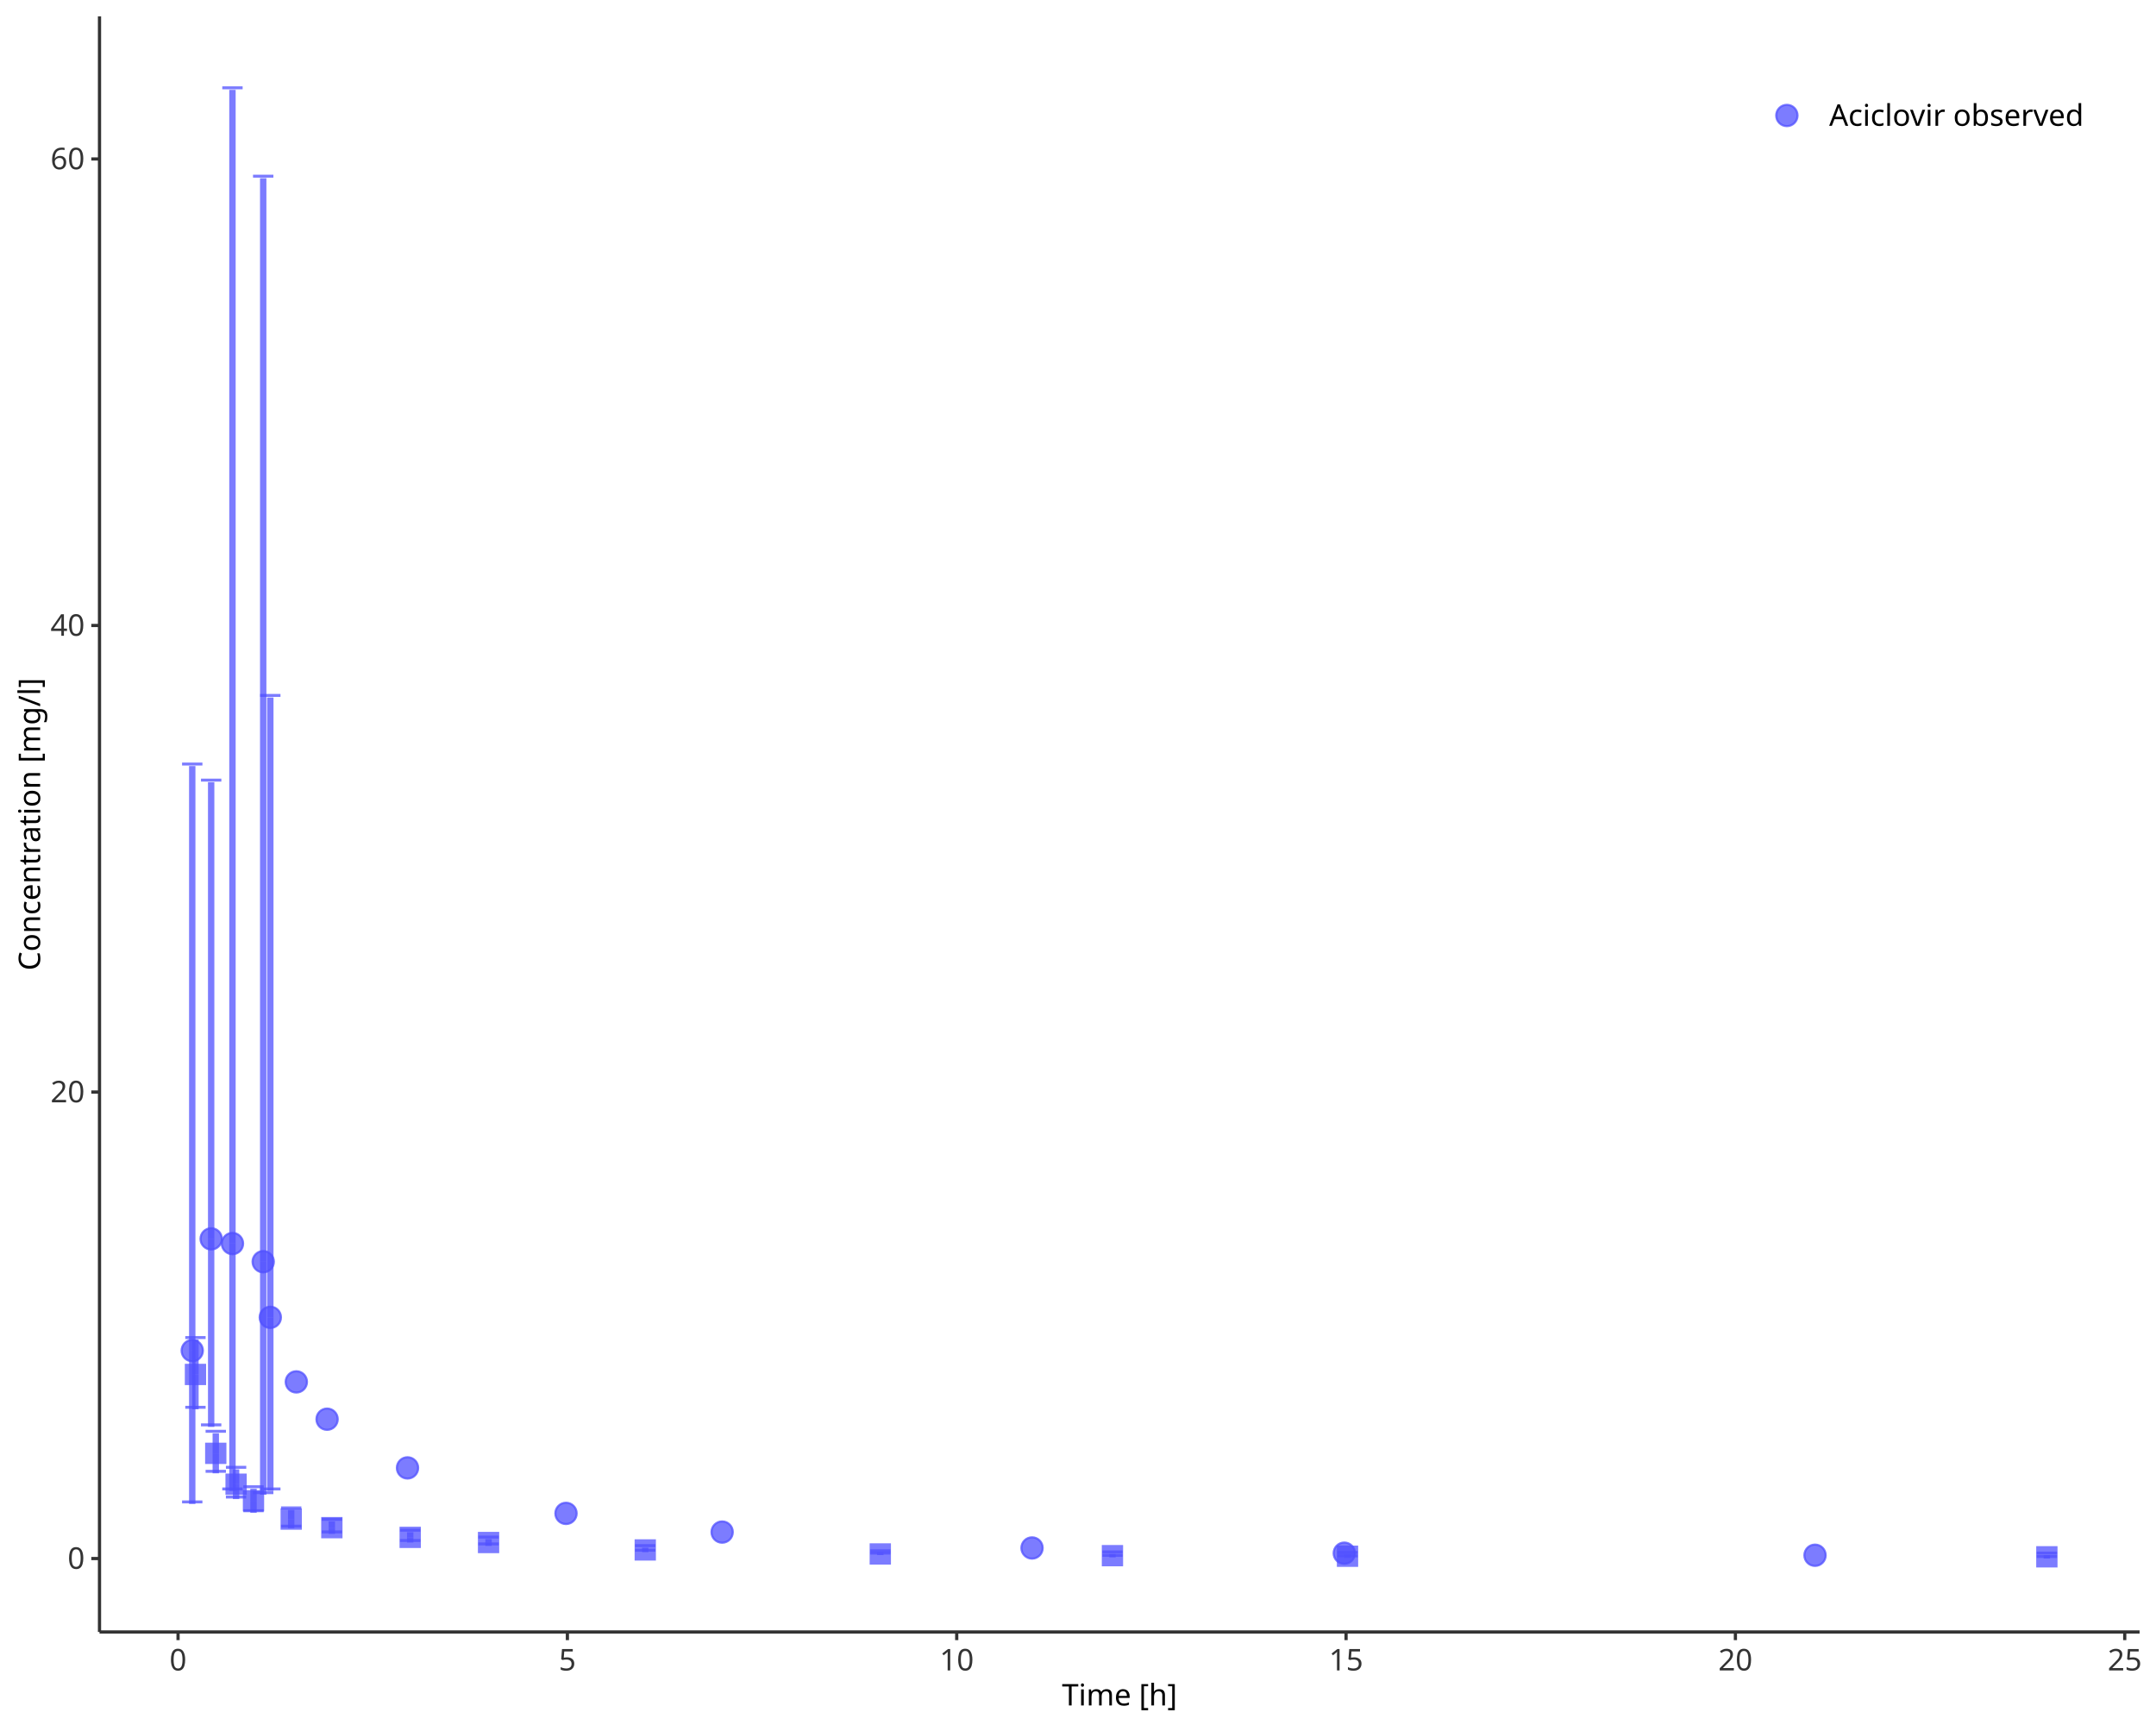
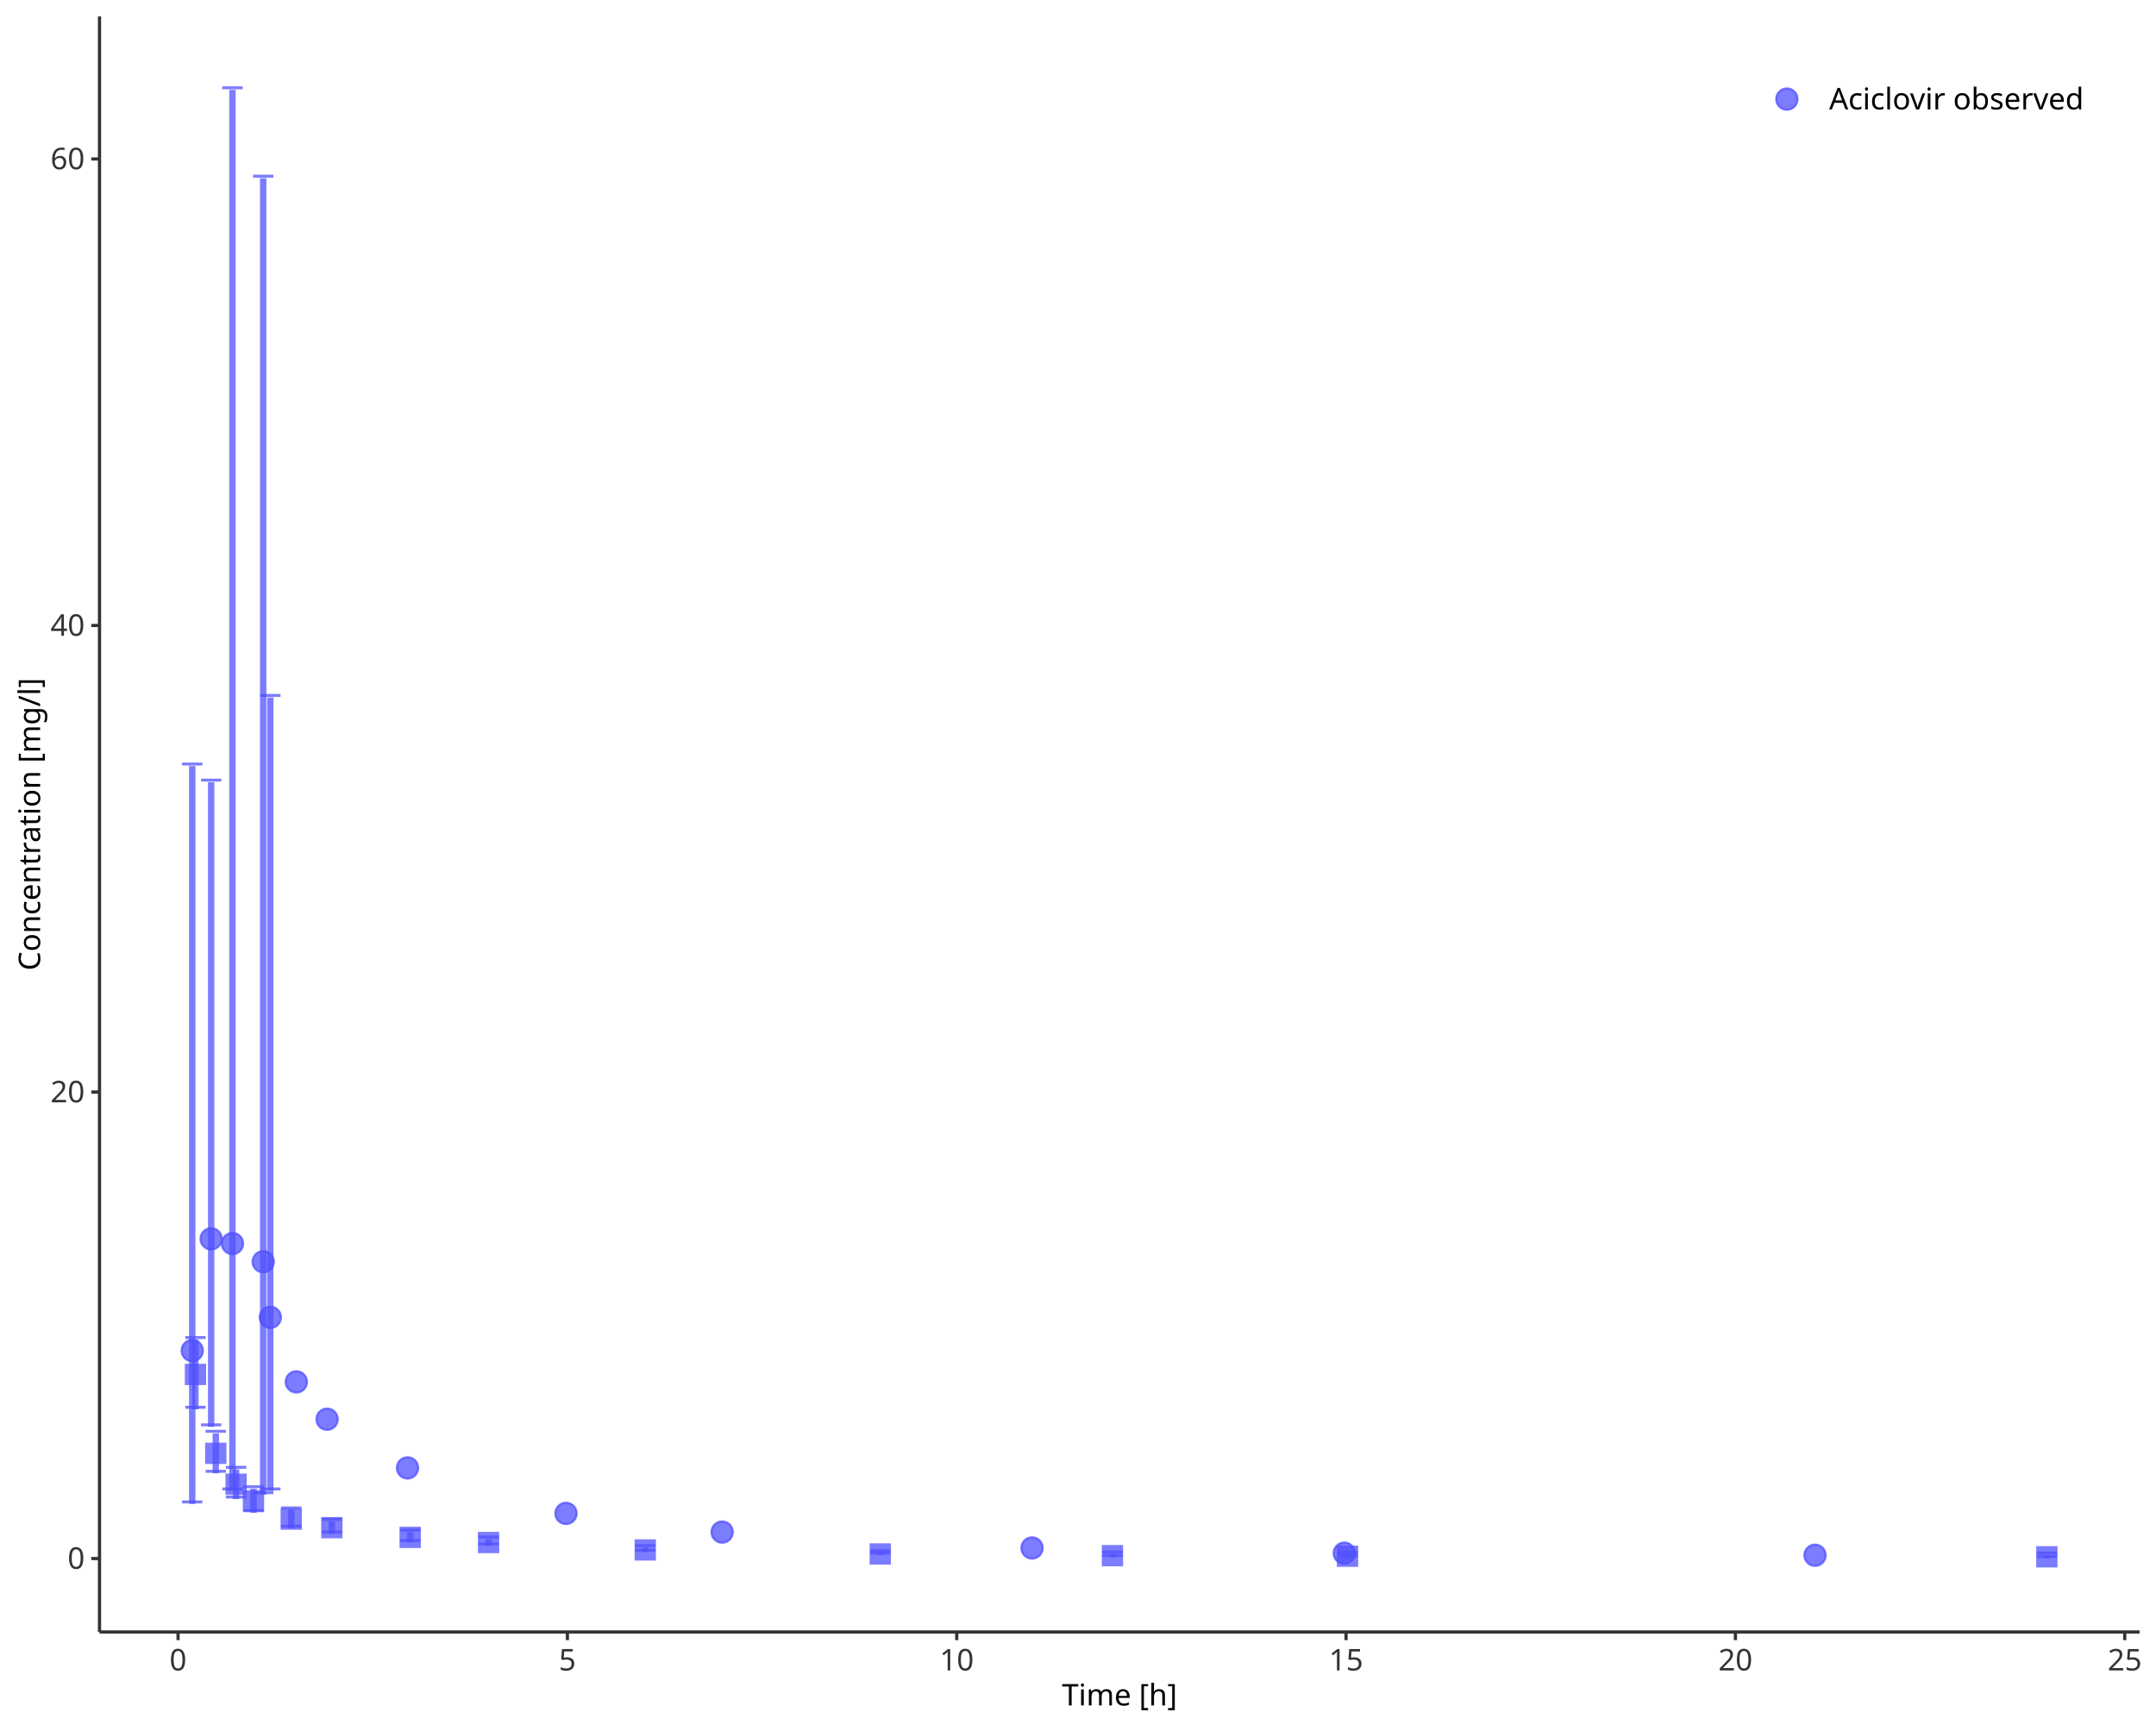
<svg xmlns="http://www.w3.org/2000/svg" class="svglite" data-engine-version="2.0" width="720.00pt" height="576.00pt" viewBox="0 0 720.00 576.00">
  <defs>
    <style type="text/css">
    .svglite line, .svglite polyline, .svglite polygon, .svglite path, .svglite rect, .svglite circle {
      fill: none;
      stroke: #000000;
      stroke-linecap: round;
      stroke-linejoin: round;
      stroke-miterlimit: 10.00;
    }
  </style>
  </defs>
  <rect width="100%" height="100%" style="stroke: none; fill: #FFFFFF;" />
  <defs>
    <clipPath id="cpMC4wMHw3MjAuMDB8MC4wMHw1NzYuMDA=">
      <rect x="0.00" y="0.00" width="720.00" height="576.00" />
    </clipPath>
  </defs>
  <g clip-path="url(#cpMC4wMHw3MjAuMDB8MC4wMHw1NzYuMDA=)">
-     <rect x="0.00" y="0.00" width="720.00" height="576.00" style="stroke-width: 1.07; stroke: none; fill: #FFFFFF;" />
+     <rect x="0" y="0.00" width="720.00" height="576.00" style="stroke-width: 1.07; stroke: none; fill: #FFFFFF;" />
  </g>
  <defs>
    <clipPath id="cpMzMuMjN8NzE0LjUyfDUuNDh8NTQ0Ljkz">
      <rect x="33.23" y="5.48" width="681.29" height="539.45" />
    </clipPath>
  </defs>
  <g clip-path="url(#cpMzMuMjN8NzE0LjUyfDUuNDh8NTQ0Ljkz)">
    <rect x="33.23" y="5.48" width="681.29" height="539.45" style="stroke-width: 1.07; stroke: none; fill: #FFFFFF;" />
  </g>
+   <g clip-path="url(#cpMC4wMHw3MjAuMDB8MC4wMHw1NzYuMDA=)">
+ </g>
+   <g clip-path="url(#cpMzMuMjN8NzE0LjUyfDUuNDh8NTQ0Ljkz)">
+ </g>
+   <g clip-path="url(#cpMC4wMHw3MjAuMDB8MC4wMHw1NzYuMDA=)">
+ </g>
+   <g clip-path="url(#cpMzMuMjN8NzE0LjUyfDUuNDh8NTQ0Ljkz)">
+ </g>
+   <g clip-path="url(#cpMC4wMHw3MjAuMDB8MC4wMHw1NzYuMDA=)">
+ </g>
+   <g clip-path="url(#cpMzMuMjN8NzE0LjUyfDUuNDh8NTQ0Ljkz)">
+ </g>
+   <g clip-path="url(#cpMC4wMHw3MjAuMDB8MC4wMHw1NzYuMDA=)">
+ </g>
+   <g clip-path="url(#cpMzMuMjN8NzE0LjUyfDUuNDh8NTQ0Ljkz)">
+ </g>
  <g clip-path="url(#cpMC4wMHw3MjAuMDB8MC4wMHw1NzYuMDA=)">
</g>
  <g clip-path="url(#cpMzMuMjN8NzE0LjUyfDUuNDh8NTQ0Ljkz)">
</g>
  <g clip-path="url(#cpMC4wMHw3MjAuMDB8MC4wMHw1NzYuMDA=)">
</g>
  <g clip-path="url(#cpMzMuMjN8NzE0LjUyfDUuNDh8NTQ0Ljkz)">
</g>
  <g clip-path="url(#cpMC4wMHw3MjAuMDB8MC4wMHw1NzYuMDA=)">
</g>
  <g clip-path="url(#cpMzMuMjN8NzE0LjUyfDUuNDh8NTQ0Ljkz)">
</g>
  <g clip-path="url(#cpMC4wMHw3MjAuMDB8MC4wMHw1NzYuMDA=)">
</g>
  <g clip-path="url(#cpMzMuMjN8NzE0LjUyfDUuNDh8NTQ0Ljkz)">
</g>
  <g clip-path="url(#cpMC4wMHw3MjAuMDB8MC4wMHw1NzYuMDA=)">
</g>
  <g clip-path="url(#cpMzMuMjN8NzE0LjUyfDUuNDh8NTQ0Ljkz)">
</g>
  <g clip-path="url(#cpMC4wMHw3MjAuMDB8MC4wMHw1NzYuMDA=)">
</g>
  <g clip-path="url(#cpMzMuMjN8NzE0LjUyfDUuNDh8NTQ0Ljkz)">
</g>
  <g clip-path="url(#cpMC4wMHw3MjAuMDB8MC4wMHw1NzYuMDA=)">
</g>
  <g clip-path="url(#cpMzMuMjN8NzE0LjUyfDUuNDh8NTQ0Ljkz)">
</g>
  <g clip-path="url(#cpMC4wMHw3MjAuMDB8MC4wMHw1NzYuMDA=)">
</g>
  <g clip-path="url(#cpMzMuMjN8NzE0LjUyfDUuNDh8NTQ0Ljkz)">
</g>
  <g clip-path="url(#cpMC4wMHw3MjAuMDB8MC4wMHw1NzYuMDA=)">
</g>
  <g clip-path="url(#cpMzMuMjN8NzE0LjUyfDUuNDh8NTQ0Ljkz)">
</g>
  <g clip-path="url(#cpMC4wMHw3MjAuMDB8MC4wMHw1NzYuMDA=)">
</g>
  <g clip-path="url(#cpMzMuMjN8NzE0LjUyfDUuNDh8NTQ0Ljkz)">
</g>
  <g clip-path="url(#cpMC4wMHw3MjAuMDB8MC4wMHw1NzYuMDA=)">
</g>
  <g clip-path="url(#cpMzMuMjN8NzE0LjUyfDUuNDh8NTQ0Ljkz)">
</g>
  <g clip-path="url(#cpMC4wMHw3MjAuMDB8MC4wMHw1NzYuMDA=)">
</g>
  <g clip-path="url(#cpMzMuMjN8NzE0LjUyfDUuNDh8NTQ0Ljkz)">
</g>
  <g clip-path="url(#cpMC4wMHw3MjAuMDB8MC4wMHw1NzYuMDA=)">
</g>
  <g clip-path="url(#cpMzMuMjN8NzE0LjUyfDUuNDh8NTQ0Ljkz)">
</g>
  <g clip-path="url(#cpMC4wMHw3MjAuMDB8MC4wMHw1NzYuMDA=)">
</g>
  <g clip-path="url(#cpMzMuMjN8NzE0LjUyfDUuNDh8NTQ0Ljkz)">
</g>
  <g clip-path="url(#cpMC4wMHw3MjAuMDB8MC4wMHw1NzYuMDA=)">
</g>
  <g clip-path="url(#cpMzMuMjN8NzE0LjUyfDUuNDh8NTQ0Ljkz)">
</g>
  <g clip-path="url(#cpMC4wMHw3MjAuMDB8MC4wMHw1NzYuMDA=)">
</g>
  <g clip-path="url(#cpMzMuMjN8NzE0LjUyfDUuNDh8NTQ0Ljkz)">
    <line x1="64.20" y1="502.19" x2="64.20" y2="450.98" style="stroke-width: 2.13; stroke: #5050FF; stroke-opacity: 0.75; stroke-linecap: butt;" />
    <line x1="70.52" y1="476.46" x2="70.52" y2="413.67" style="stroke-width: 2.13; stroke: #5050FF; stroke-opacity: 0.75; stroke-linecap: butt;" />
    <line x1="77.63" y1="497.86" x2="77.63" y2="415.24" style="stroke-width: 2.13; stroke: #5050FF; stroke-opacity: 0.75; stroke-linecap: butt;" />
    <line x1="87.90" y1="499.10" x2="87.90" y2="421.30" style="stroke-width: 2.13; stroke: #5050FF; stroke-opacity: 0.75; stroke-linecap: butt;" />
    <line x1="90.27" y1="497.86" x2="90.27" y2="439.88" style="stroke-width: 2.13; stroke: #5050FF; stroke-opacity: 0.75; stroke-linecap: butt;" />
    <line x1="65.27" y1="470.59" x2="65.27" y2="458.94" style="stroke-width: 2.13; stroke: #5050FF; stroke-opacity: 0.75; stroke-linecap: butt;" />
    <line x1="72.06" y1="491.97" x2="72.06" y2="485.29" style="stroke-width: 2.13; stroke: #5050FF; stroke-opacity: 0.75; stroke-linecap: butt;" />
    <line x1="78.84" y1="500.56" x2="78.84" y2="495.60" style="stroke-width: 2.13; stroke: #5050FF; stroke-opacity: 0.75; stroke-linecap: butt;" />
    <line x1="84.66" y1="505.14" x2="84.66" y2="501.13" style="stroke-width: 2.13; stroke: #5050FF; stroke-opacity: 0.75; stroke-linecap: butt;" />
    <line x1="97.25" y1="510.29" x2="97.25" y2="507.24" style="stroke-width: 2.13; stroke: #5050FF; stroke-opacity: 0.75; stroke-linecap: butt;" />
    <line x1="110.82" y1="512.20" x2="110.82" y2="510.10" style="stroke-width: 2.13; stroke: #5050FF; stroke-opacity: 0.75; stroke-linecap: butt;" />
    <line x1="136.99" y1="515.07" x2="136.99" y2="513.35" style="stroke-width: 2.13; stroke: #5050FF; stroke-opacity: 0.75; stroke-linecap: butt;" />
    <line x1="163.15" y1="516.21" x2="163.15" y2="515.07" style="stroke-width: 2.13; stroke: #5050FF; stroke-opacity: 0.75; stroke-linecap: butt;" />
    <line x1="215.48" y1="518.31" x2="215.48" y2="517.55" style="stroke-width: 2.13; stroke: #5050FF; stroke-opacity: 0.75; stroke-linecap: butt;" />
    <line x1="293.98" y1="519.27" x2="293.98" y2="518.89" style="stroke-width: 2.13; stroke: #5050FF; stroke-opacity: 0.75; stroke-linecap: butt;" />
    <line x1="371.51" y1="520.03" x2="371.51" y2="519.46" style="stroke-width: 2.13; stroke: #5050FF; stroke-opacity: 0.75; stroke-linecap: butt;" />
    <line x1="450.00" y1="520.22" x2="450.00" y2="519.65" style="stroke-width: 2.13; stroke: #5050FF; stroke-opacity: 0.75; stroke-linecap: butt;" />
    <line x1="683.55" y1="520.41" x2="683.55" y2="519.84" style="stroke-width: 2.13; stroke: #5050FF; stroke-opacity: 0.75; stroke-linecap: butt;" />
    <line x1="64.20" y1="450.98" x2="64.20" y2="255.80" style="stroke-width: 2.13; stroke: #5050FF; stroke-opacity: 0.75; stroke-linecap: butt;" />
    <line x1="70.52" y1="413.67" x2="70.52" y2="261.17" style="stroke-width: 2.13; stroke: #5050FF; stroke-opacity: 0.75; stroke-linecap: butt;" />
    <line x1="77.63" y1="415.24" x2="77.63" y2="30.00" style="stroke-width: 2.13; stroke: #5050FF; stroke-opacity: 0.75; stroke-linecap: butt;" />
    <line x1="87.90" y1="421.30" x2="87.90" y2="59.51" style="stroke-width: 2.13; stroke: #5050FF; stroke-opacity: 0.75; stroke-linecap: butt;" />
    <line x1="90.27" y1="439.88" x2="90.27" y2="232.89" style="stroke-width: 2.13; stroke: #5050FF; stroke-opacity: 0.75; stroke-linecap: butt;" />
    <line x1="65.27" y1="458.94" x2="65.27" y2="447.30" style="stroke-width: 2.13; stroke: #5050FF; stroke-opacity: 0.75; stroke-linecap: butt;" />
    <line x1="72.06" y1="485.29" x2="72.06" y2="478.60" style="stroke-width: 2.13; stroke: #5050FF; stroke-opacity: 0.75; stroke-linecap: butt;" />
    <line x1="78.84" y1="495.60" x2="78.84" y2="490.63" style="stroke-width: 2.13; stroke: #5050FF; stroke-opacity: 0.75; stroke-linecap: butt;" />
    <line x1="84.66" y1="501.13" x2="84.66" y2="497.12" style="stroke-width: 2.13; stroke: #5050FF; stroke-opacity: 0.75; stroke-linecap: butt;" />
    <line x1="97.25" y1="507.24" x2="97.25" y2="504.19" style="stroke-width: 2.13; stroke: #5050FF; stroke-opacity: 0.75; stroke-linecap: butt;" />
    <line x1="110.82" y1="510.10" x2="110.82" y2="508.00" style="stroke-width: 2.13; stroke: #5050FF; stroke-opacity: 0.75; stroke-linecap: butt;" />
    <line x1="136.99" y1="513.35" x2="136.99" y2="511.63" style="stroke-width: 2.13; stroke: #5050FF; stroke-opacity: 0.75; stroke-linecap: butt;" />
    <line x1="163.15" y1="515.07" x2="163.15" y2="513.92" style="stroke-width: 2.13; stroke: #5050FF; stroke-opacity: 0.75; stroke-linecap: butt;" />
    <line x1="215.48" y1="517.55" x2="215.48" y2="516.79" style="stroke-width: 2.13; stroke: #5050FF; stroke-opacity: 0.75; stroke-linecap: butt;" />
    <line x1="293.98" y1="518.89" x2="293.98" y2="518.50" style="stroke-width: 2.13; stroke: #5050FF; stroke-opacity: 0.75; stroke-linecap: butt;" />
    <line x1="371.51" y1="519.46" x2="371.51" y2="518.89" style="stroke-width: 2.13; stroke: #5050FF; stroke-opacity: 0.75; stroke-linecap: butt;" />
    <line x1="450.00" y1="519.65" x2="450.00" y2="519.08" style="stroke-width: 2.13; stroke: #5050FF; stroke-opacity: 0.75; stroke-linecap: butt;" />
    <line x1="683.55" y1="519.84" x2="683.55" y2="519.27" style="stroke-width: 2.13; stroke: #5050FF; stroke-opacity: 0.75; stroke-linecap: butt;" />
    <text x="64.20" y="499.66" text-anchor="middle" style="font-size: 15.17px; fill: #5050FF; fill-opacity: 0.75; font-family: sans;" textLength="8.44px" lengthAdjust="spacingAndGlyphs">_</text>
    <text x="70.52" y="473.93" text-anchor="middle" style="font-size: 15.17px; fill: #5050FF; fill-opacity: 0.75; font-family: sans;" textLength="8.44px" lengthAdjust="spacingAndGlyphs">_</text>
    <text x="77.63" y="495.33" text-anchor="middle" style="font-size: 15.17px; fill: #5050FF; fill-opacity: 0.75; font-family: sans;" textLength="8.44px" lengthAdjust="spacingAndGlyphs">_</text>
    <text x="87.90" y="496.57" text-anchor="middle" style="font-size: 15.17px; fill: #5050FF; fill-opacity: 0.75; font-family: sans;" textLength="8.44px" lengthAdjust="spacingAndGlyphs">_</text>
    <text x="90.27" y="495.33" text-anchor="middle" style="font-size: 15.17px; fill: #5050FF; fill-opacity: 0.75; font-family: sans;" textLength="8.44px" lengthAdjust="spacingAndGlyphs">_</text>
    <text x="65.27" y="468.06" text-anchor="middle" style="font-size: 15.17px; fill: #5050FF; fill-opacity: 0.75; font-family: sans;" textLength="8.44px" lengthAdjust="spacingAndGlyphs">_</text>
    <text x="72.06" y="489.44" text-anchor="middle" style="font-size: 15.17px; fill: #5050FF; fill-opacity: 0.75; font-family: sans;" textLength="8.44px" lengthAdjust="spacingAndGlyphs">_</text>
    <text x="78.84" y="498.03" text-anchor="middle" style="font-size: 15.17px; fill: #5050FF; fill-opacity: 0.75; font-family: sans;" textLength="8.44px" lengthAdjust="spacingAndGlyphs">_</text>
    <text x="84.66" y="502.61" text-anchor="middle" style="font-size: 15.17px; fill: #5050FF; fill-opacity: 0.75; font-family: sans;" textLength="8.44px" lengthAdjust="spacingAndGlyphs">_</text>
    <text x="97.25" y="507.76" text-anchor="middle" style="font-size: 15.17px; fill: #5050FF; fill-opacity: 0.75; font-family: sans;" textLength="8.44px" lengthAdjust="spacingAndGlyphs">_</text>
    <text x="110.82" y="509.67" text-anchor="middle" style="font-size: 15.17px; fill: #5050FF; fill-opacity: 0.75; font-family: sans;" textLength="8.44px" lengthAdjust="spacingAndGlyphs">_</text>
    <text x="136.99" y="512.54" text-anchor="middle" style="font-size: 15.17px; fill: #5050FF; fill-opacity: 0.75; font-family: sans;" textLength="8.44px" lengthAdjust="spacingAndGlyphs">_</text>
    <text x="163.15" y="513.68" text-anchor="middle" style="font-size: 15.17px; fill: #5050FF; fill-opacity: 0.75; font-family: sans;" textLength="8.44px" lengthAdjust="spacingAndGlyphs">_</text>
    <text x="215.48" y="515.78" text-anchor="middle" style="font-size: 15.17px; fill: #5050FF; fill-opacity: 0.75; font-family: sans;" textLength="8.44px" lengthAdjust="spacingAndGlyphs">_</text>
    <text x="293.98" y="516.74" text-anchor="middle" style="font-size: 15.17px; fill: #5050FF; fill-opacity: 0.75; font-family: sans;" textLength="8.44px" lengthAdjust="spacingAndGlyphs">_</text>
    <text x="371.51" y="517.50" text-anchor="middle" style="font-size: 15.17px; fill: #5050FF; fill-opacity: 0.75; font-family: sans;" textLength="8.44px" lengthAdjust="spacingAndGlyphs">_</text>
    <text x="450.00" y="517.69" text-anchor="middle" style="font-size: 15.17px; fill: #5050FF; fill-opacity: 0.75; font-family: sans;" textLength="8.44px" lengthAdjust="spacingAndGlyphs">_</text>
    <text x="683.55" y="517.88" text-anchor="middle" style="font-size: 15.17px; fill: #5050FF; fill-opacity: 0.75; font-family: sans;" textLength="8.44px" lengthAdjust="spacingAndGlyphs">_</text>
    <text x="64.20" y="253.27" text-anchor="middle" style="font-size: 15.17px; fill: #5050FF; fill-opacity: 0.75; font-family: sans;" textLength="8.44px" lengthAdjust="spacingAndGlyphs">_</text>
    <text x="70.52" y="258.64" text-anchor="middle" style="font-size: 15.17px; fill: #5050FF; fill-opacity: 0.75; font-family: sans;" textLength="8.44px" lengthAdjust="spacingAndGlyphs">_</text>
    <text x="77.63" y="27.47" text-anchor="middle" style="font-size: 15.17px; fill: #5050FF; fill-opacity: 0.75; font-family: sans;" textLength="8.44px" lengthAdjust="spacingAndGlyphs">_</text>
    <text x="87.90" y="56.98" text-anchor="middle" style="font-size: 15.17px; fill: #5050FF; fill-opacity: 0.75; font-family: sans;" textLength="8.44px" lengthAdjust="spacingAndGlyphs">_</text>
    <text x="90.27" y="230.36" text-anchor="middle" style="font-size: 15.17px; fill: #5050FF; fill-opacity: 0.75; font-family: sans;" textLength="8.44px" lengthAdjust="spacingAndGlyphs">_</text>
    <text x="65.27" y="444.77" text-anchor="middle" style="font-size: 15.17px; fill: #5050FF; fill-opacity: 0.75; font-family: sans;" textLength="8.44px" lengthAdjust="spacingAndGlyphs">_</text>
    <text x="72.06" y="476.07" text-anchor="middle" style="font-size: 15.17px; fill: #5050FF; fill-opacity: 0.75; font-family: sans;" textLength="8.44px" lengthAdjust="spacingAndGlyphs">_</text>
    <text x="78.84" y="488.10" text-anchor="middle" style="font-size: 15.17px; fill: #5050FF; fill-opacity: 0.75; font-family: sans;" textLength="8.44px" lengthAdjust="spacingAndGlyphs">_</text>
    <text x="84.66" y="494.59" text-anchor="middle" style="font-size: 15.17px; fill: #5050FF; fill-opacity: 0.75; font-family: sans;" textLength="8.44px" lengthAdjust="spacingAndGlyphs">_</text>
    <text x="97.25" y="501.66" text-anchor="middle" style="font-size: 15.17px; fill: #5050FF; fill-opacity: 0.75; font-family: sans;" textLength="8.44px" lengthAdjust="spacingAndGlyphs">_</text>
    <text x="110.82" y="505.47" text-anchor="middle" style="font-size: 15.17px; fill: #5050FF; fill-opacity: 0.75; font-family: sans;" textLength="8.44px" lengthAdjust="spacingAndGlyphs">_</text>
    <text x="136.99" y="509.10" text-anchor="middle" style="font-size: 15.17px; fill: #5050FF; fill-opacity: 0.75; font-family: sans;" textLength="8.44px" lengthAdjust="spacingAndGlyphs">_</text>
    <text x="163.15" y="511.39" text-anchor="middle" style="font-size: 15.17px; fill: #5050FF; fill-opacity: 0.75; font-family: sans;" textLength="8.44px" lengthAdjust="spacingAndGlyphs">_</text>
    <text x="215.48" y="514.25" text-anchor="middle" style="font-size: 15.17px; fill: #5050FF; fill-opacity: 0.75; font-family: sans;" textLength="8.44px" lengthAdjust="spacingAndGlyphs">_</text>
    <text x="293.98" y="515.97" text-anchor="middle" style="font-size: 15.17px; fill: #5050FF; fill-opacity: 0.75; font-family: sans;" textLength="8.44px" lengthAdjust="spacingAndGlyphs">_</text>
    <text x="371.51" y="516.35" text-anchor="middle" style="font-size: 15.17px; fill: #5050FF; fill-opacity: 0.75; font-family: sans;" textLength="8.44px" lengthAdjust="spacingAndGlyphs">_</text>
    <text x="450.00" y="516.55" text-anchor="middle" style="font-size: 15.17px; fill: #5050FF; fill-opacity: 0.75; font-family: sans;" textLength="8.44px" lengthAdjust="spacingAndGlyphs">_</text>
    <text x="683.55" y="516.74" text-anchor="middle" style="font-size: 15.17px; fill: #5050FF; fill-opacity: 0.75; font-family: sans;" textLength="8.44px" lengthAdjust="spacingAndGlyphs">_</text>
    <circle cx="64.20" cy="450.98" r="3.56" style="stroke-width: 0.71; stroke: #5050FF; stroke-opacity: 0.75; fill: #5050FF; fill-opacity: 0.75;" />
    <circle cx="70.52" cy="413.67" r="3.56" style="stroke-width: 0.71; stroke: #5050FF; stroke-opacity: 0.75; fill: #5050FF; fill-opacity: 0.75;" />
    <circle cx="77.63" cy="415.24" r="3.56" style="stroke-width: 0.71; stroke: #5050FF; stroke-opacity: 0.75; fill: #5050FF; fill-opacity: 0.75;" />
    <circle cx="87.90" cy="421.30" r="3.56" style="stroke-width: 0.71; stroke: #5050FF; stroke-opacity: 0.75; fill: #5050FF; fill-opacity: 0.75;" />
    <circle cx="90.27" cy="439.88" r="3.56" style="stroke-width: 0.71; stroke: #5050FF; stroke-opacity: 0.75; fill: #5050FF; fill-opacity: 0.75;" />
    <circle cx="98.96" cy="461.43" r="3.56" style="stroke-width: 0.71; stroke: #5050FF; stroke-opacity: 0.75; fill: #5050FF; fill-opacity: 0.75;" />
    <circle cx="109.23" cy="473.89" r="3.56" style="stroke-width: 0.71; stroke: #5050FF; stroke-opacity: 0.75; fill: #5050FF; fill-opacity: 0.75;" />
    <circle cx="136.09" cy="490.15" r="3.56" style="stroke-width: 0.71; stroke: #5050FF; stroke-opacity: 0.75; fill: #5050FF; fill-opacity: 0.75;" />
    <circle cx="189.02" cy="505.34" r="3.56" style="stroke-width: 0.71; stroke: #5050FF; stroke-opacity: 0.75; fill: #5050FF; fill-opacity: 0.75;" />
    <circle cx="241.16" cy="511.58" r="3.56" style="stroke-width: 0.71; stroke: #5050FF; stroke-opacity: 0.75; fill: #5050FF; fill-opacity: 0.75;" />
    <circle cx="344.65" cy="516.89" r="3.56" style="stroke-width: 0.71; stroke: #5050FF; stroke-opacity: 0.75; fill: #5050FF; fill-opacity: 0.75;" />
    <circle cx="448.93" cy="518.63" r="3.56" style="stroke-width: 0.71; stroke: #5050FF; stroke-opacity: 0.75; fill: #5050FF; fill-opacity: 0.75;" />
    <circle cx="606.13" cy="519.32" r="3.56" style="stroke-width: 0.71; stroke: #5050FF; stroke-opacity: 0.75; fill: #5050FF; fill-opacity: 0.75;" />
    <polygon points="61.72,462.50 68.83,462.50 68.83,455.39 61.72,455.39 " style="stroke-width: 0.71; stroke: none; fill: #5050FF; fill-opacity: 0.75;" />
    <polygon points="68.50,488.84 75.61,488.84 75.61,481.73 68.50,481.73 " style="stroke-width: 0.71; stroke: none; fill: #5050FF; fill-opacity: 0.75;" />
    <polygon points="75.29,499.15 82.40,499.15 82.40,492.04 75.29,492.04 " style="stroke-width: 0.71; stroke: none; fill: #5050FF; fill-opacity: 0.75;" />
    <polygon points="81.10,504.69 88.21,504.69 88.21,497.58 81.10,497.58 " style="stroke-width: 0.71; stroke: none; fill: #5050FF; fill-opacity: 0.75;" />
    <polygon points="93.70,510.80 100.81,510.80 100.81,503.69 93.70,503.69 " style="stroke-width: 0.71; stroke: none; fill: #5050FF; fill-opacity: 0.75;" />
    <polygon points="107.27,513.66 114.38,513.66 114.38,506.55 107.27,506.55 " style="stroke-width: 0.71; stroke: none; fill: #5050FF; fill-opacity: 0.75;" />
    <polygon points="133.43,516.90 140.54,516.90 140.54,509.79 133.43,509.79 " style="stroke-width: 0.71; stroke: none; fill: #5050FF; fill-opacity: 0.75;" />
    <polygon points="159.60,518.62 166.71,518.62 166.71,511.51 159.60,511.51 " style="stroke-width: 0.71; stroke: none; fill: #5050FF; fill-opacity: 0.75;" />
    <polygon points="211.93,521.10 219.04,521.10 219.04,513.99 211.93,513.99 " style="stroke-width: 0.71; stroke: none; fill: #5050FF; fill-opacity: 0.75;" />
    <polygon points="290.42,522.44 297.53,522.44 297.53,515.33 290.42,515.33 " style="stroke-width: 0.71; stroke: none; fill: #5050FF; fill-opacity: 0.75;" />
    <polygon points="367.95,523.01 375.06,523.01 375.06,515.90 367.95,515.90 " style="stroke-width: 0.71; stroke: none; fill: #5050FF; fill-opacity: 0.75;" />
    <polygon points="446.45,523.20 453.56,523.20 453.56,516.09 446.45,516.09 " style="stroke-width: 0.71; stroke: none; fill: #5050FF; fill-opacity: 0.75;" />
    <polygon points="680.00,523.40 687.11,523.40 687.11,516.28 680.00,516.28 " style="stroke-width: 0.71; stroke: none; fill: #5050FF; fill-opacity: 0.75;" />
  </g>
  <g clip-path="url(#cpMC4wMHw3MjAuMDB8MC4wMHw1NzYuMDA=)">
    <polyline points="33.23,544.93 33.23,5.48 " style="stroke-width: 1.07; stroke: #333333; stroke-linecap: butt;" />
    <text x="28.30" y="523.85" text-anchor="end" style="font-size: 10.00px; fill: #333333; font-family: sans;" textLength="5.56px" lengthAdjust="spacingAndGlyphs">0</text>
    <text x="28.30" y="368.08" text-anchor="end" style="font-size: 10.00px; fill: #333333; font-family: sans;" textLength="11.12px" lengthAdjust="spacingAndGlyphs">20</text>
    <text x="28.30" y="212.30" text-anchor="end" style="font-size: 10.00px; fill: #333333; font-family: sans;" textLength="11.12px" lengthAdjust="spacingAndGlyphs">40</text>
    <text x="28.30" y="56.52" text-anchor="end" style="font-size: 10.00px; fill: #333333; font-family: sans;" textLength="11.12px" lengthAdjust="spacingAndGlyphs">60</text>
    <polyline points="30.49,520.41 33.23,520.41 " style="stroke-width: 1.07; stroke: #333333; stroke-linecap: butt;" />
    <polyline points="30.49,364.64 33.23,364.64 " style="stroke-width: 1.07; stroke: #333333; stroke-linecap: butt;" />
    <polyline points="30.49,208.86 33.23,208.86 " style="stroke-width: 1.07; stroke: #333333; stroke-linecap: butt;" />
    <polyline points="30.49,53.08 33.23,53.08 " style="stroke-width: 1.07; stroke: #333333; stroke-linecap: butt;" />
    <polyline points="33.23,544.93 714.52,544.93 " style="stroke-width: 1.07; stroke: #333333; stroke-linecap: butt;" />
    <polyline points="59.46,547.67 59.46,544.93 " style="stroke-width: 1.07; stroke: #333333; stroke-linecap: butt;" />
    <polyline points="189.48,547.67 189.48,544.93 " style="stroke-width: 1.07; stroke: #333333; stroke-linecap: butt;" />
    <polyline points="319.50,547.67 319.50,544.93 " style="stroke-width: 1.07; stroke: #333333; stroke-linecap: butt;" />
    <polyline points="449.52,547.67 449.52,544.93 " style="stroke-width: 1.07; stroke: #333333; stroke-linecap: butt;" />
    <polyline points="579.54,547.67 579.54,544.93 " style="stroke-width: 1.07; stroke: #333333; stroke-linecap: butt;" />
    <polyline points="709.56,547.67 709.56,544.93 " style="stroke-width: 1.07; stroke: #333333; stroke-linecap: butt;" />
    <text x="59.46" y="557.78" text-anchor="middle" style="font-size: 10.00px; fill: #333333; font-family: sans;" textLength="5.56px" lengthAdjust="spacingAndGlyphs">0</text>
    <text x="189.48" y="557.78" text-anchor="middle" style="font-size: 10.00px; fill: #333333; font-family: sans;" textLength="5.56px" lengthAdjust="spacingAndGlyphs">5</text>
    <text x="319.50" y="557.78" text-anchor="middle" style="font-size: 10.00px; fill: #333333; font-family: sans;" textLength="11.12px" lengthAdjust="spacingAndGlyphs">10</text>
    <text x="449.52" y="557.78" text-anchor="middle" style="font-size: 10.00px; fill: #333333; font-family: sans;" textLength="11.12px" lengthAdjust="spacingAndGlyphs">15</text>
    <text x="579.54" y="557.78" text-anchor="middle" style="font-size: 10.00px; fill: #333333; font-family: sans;" textLength="11.12px" lengthAdjust="spacingAndGlyphs">20</text>
    <text x="709.56" y="557.78" text-anchor="middle" style="font-size: 10.00px; fill: #333333; font-family: sans;" textLength="11.12px" lengthAdjust="spacingAndGlyphs">25</text>
    <text x="373.88" y="569.48" text-anchor="middle" style="font-size: 10.00px; font-family: sans;" textLength="36.12px" lengthAdjust="spacingAndGlyphs">Time [h]</text>
    <text transform="translate(13.40,275.21) rotate(-90)" text-anchor="middle" style="font-size: 10.00px; font-family: sans;" textLength="89.50px" lengthAdjust="spacingAndGlyphs">Concentration [mg/l]</text>
-     <rect x="582.61" y="18.97" width="114.88" height="33.72" style="stroke-width: 1.07; stroke: none; fill: #FFFFFF;" />
-     <rect x="588.09" y="29.92" width="17.28" height="17.28" style="stroke-width: 1.07; stroke: none; fill: #FFFFFF;" />
-     <circle cx="596.73" cy="38.56" r="3.56" style="stroke-width: 0.71; stroke: #5050FF; stroke-opacity: 0.75; fill: #5050FF; fill-opacity: 0.75;" />
-     <text x="610.85" y="42.01" style="font-size: 10.00px; font-family: sans;" textLength="81.16px" lengthAdjust="spacingAndGlyphs">Aciclovir observed</text>
+     <rect x="582.61" y="18.97" width="114.88" height="28.24" style="stroke-width: 1.07; stroke: none; fill: #FFFFFF;" />
+     <rect x="588.09" y="24.45" width="17.28" height="17.28" style="stroke-width: 1.07; stroke: none; fill: #FFFFFF;" />
+     <circle cx="596.73" cy="33.09" r="3.56" style="stroke-width: 0.71; stroke: #5050FF; stroke-opacity: 0.75; fill: #5050FF; fill-opacity: 0.75;" />
+     <text x="610.85" y="36.53" style="font-size: 10.00px; font-family: sans;" textLength="81.16px" lengthAdjust="spacingAndGlyphs">Aciclovir observed</text>
  </g>
</svg>
